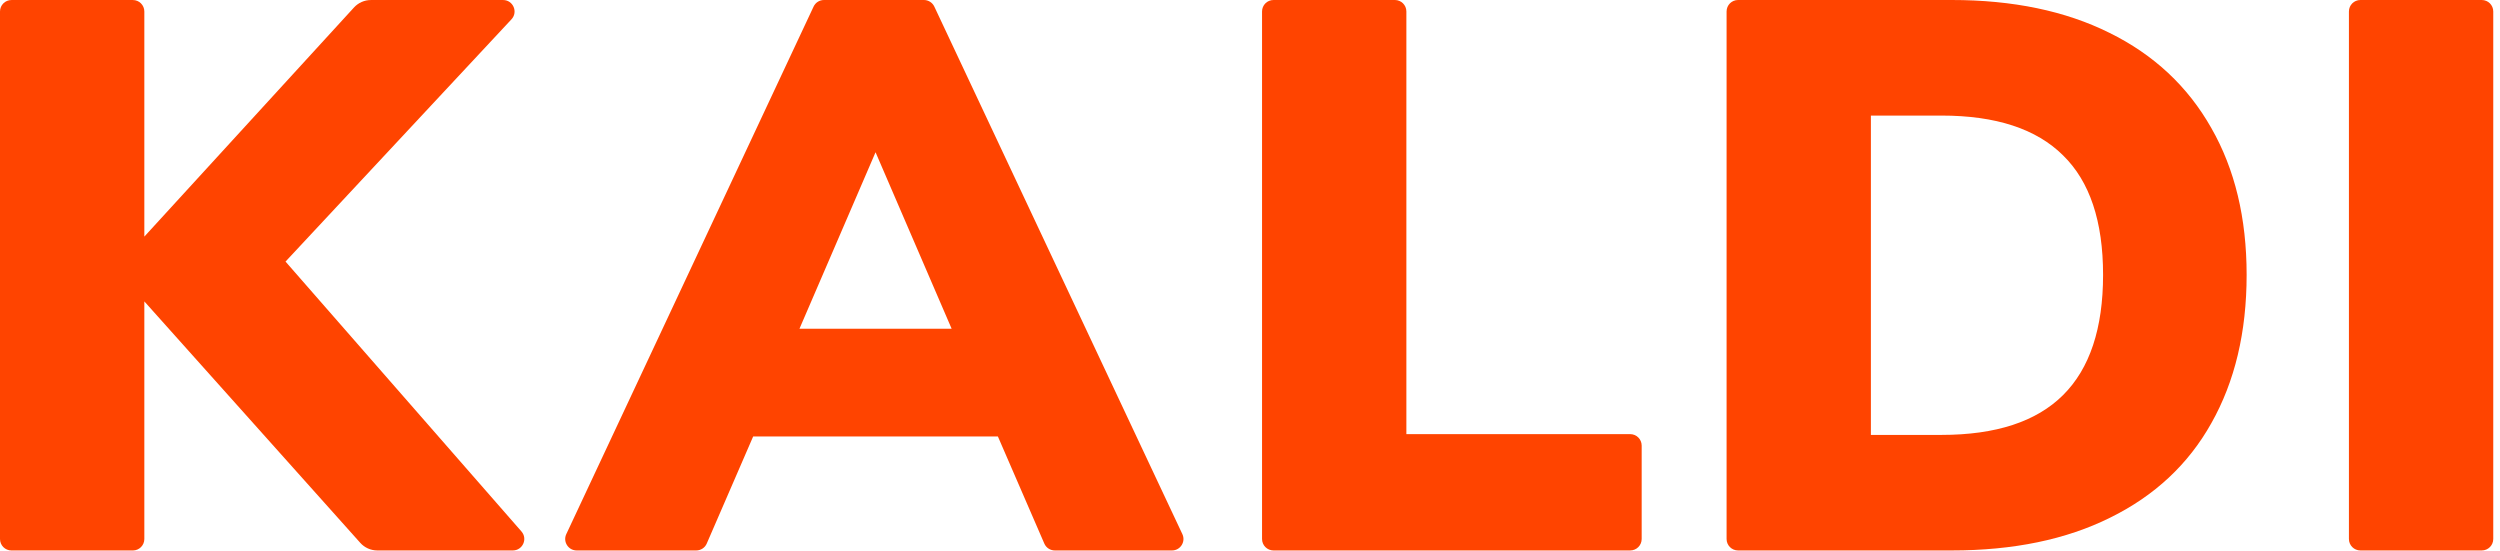
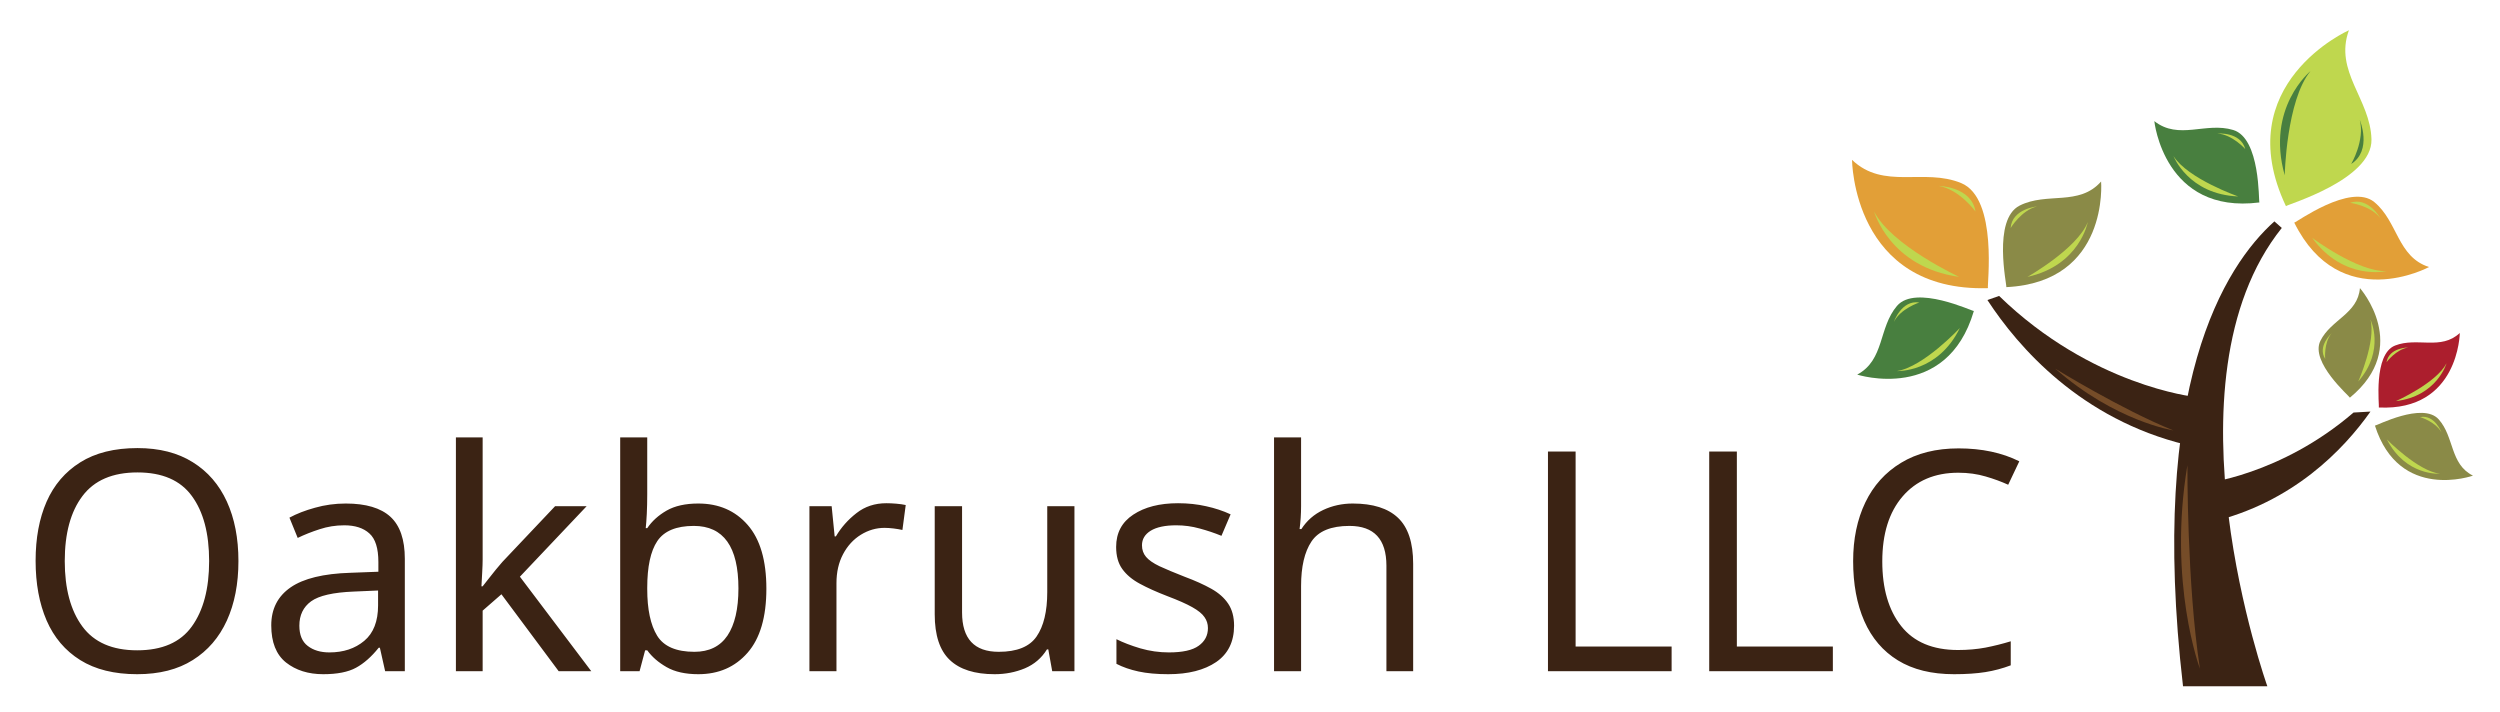
- <svg xmlns="http://www.w3.org/2000/svg" xmlns:xlink="http://www.w3.org/1999/xlink" viewBox="0 0 109 24">
-   <g transform="translate(-1470)">
-     <g style="mix-blend-mode:normal" transform="translate(1470)" fill="#f40">
-       <use xlink:href="#b" style="mix-blend-mode:normal" />
-       <use xlink:href="#c" style="mix-blend-mode:normal" />
-       <use xlink:href="#d" style="mix-blend-mode:normal" />
-       <use xlink:href="#e" style="mix-blend-mode:normal" />
-       <use xlink:href="#f" style="mix-blend-mode:normal" />
+ <svg xmlns="http://www.w3.org/2000/svg" version="1.1" data-browser="Chrome[56.0]" preserveAspectRatio="xMidYMid meet" viewBox="0 0 260 74">
+   <g id="logo__item--business" class="logo__item">
+     <g class="logo__item__inner" transform="translate(1.75 69.80403) scale(1 1) rotate(0 0 0)">
+       <text dy="" dominant-baseline="auto" alignment-baseline="auto" font-family="'RobotoSlab-Regular'" font-size="32px" fill="#3B2314" letter-spacing="0" font-weight="normal" font-style="normal">Oakbrush LLC</text>
    </g>
  </g>
-   <defs>
-     <path id="b" d="M22.735 23.171c.283.323.053.829-.376.829h-5.907c-.285 0-.556-.121-.745-.333l-9.414-10.526v10.36c0 .276-.224.5-.5.5h-5.293c-.276 0-.5-.224-.5-.5v-23c0-.276.224-.5.5-.5h5.293c.276 0 .5.224.5.5v9.815l9.141-9.99c.19-.207.457-.325.738-.325h5.762c.437 0 .664.521.366.841l-9.851 10.563 10.287 11.767z" />
-     <path id="c" d="M45.991 24c-.199 0-.38-.118-.459-.301l-2.024-4.669h-10.67l-2.024 4.669c-.079.183-.259.301-.459.301h-5.212c-.366 0-.608-.381-.453-.712l10.782-23c.082-.176.259-.288.453-.288h4.358c.194 0 .37.112.453.287l10.815 23c.156.332-.086.713-.452.713h-5.108zm-11.135-9.668h6.635l-3.317-7.694-3.317 7.694z" />
-     <path id="d" d="M55.525 24c-.276 0-.5-.224-.5-.5v-23c0-.276.224-.5.5-.5h5.293c.276 0 .5.224.5.5v18.428h9.759c.276 0 .5.224.5.5v4.072c0 .276-.224.5-.5.5h-15.552z" />
-     <path id="e" d="M75.279.5c0-.276.224-.5.5-.5h9.315c2.667 0 4.959.477 6.874 1.43 1.938.953 3.42 2.338 4.446 4.153 1.026 1.793 1.539 3.926 1.539 6.4 0 2.496-.513 4.652-1.539 6.468-1.003 1.793-2.474 3.166-4.412 4.119-1.915.953-4.218 1.43-6.908 1.43h-9.315c-.276 0-.5-.224-.5-.5v-23zm9.37 18.462c2.371 0 4.138-.579 5.301-1.736 1.163-1.157 1.744-2.905 1.744-5.242 0-2.338-.581-4.074-1.744-5.209-1.163-1.157-2.93-1.736-5.301-1.736h-3.078v13.923h3.078z" />
-     <path id="f" d="M102.913 24c-.276 0-.5-.224-.5-.5v-23c0-.276.224-.5.5-.5h5.293c.276 0 .5.224.5.5v23c0 .276-.224.5-.5.5h-5.293z" />
-   </defs>
+   <g id="logo__item--logo_0" class="logo__item">
+     <g class="logo__item__inner" transform="translate(186.5479 -3) scale(0.7945726 0.7945726) rotate(0 0 0)">
+       <g>
+         <path fill="#3B2314" d="M63.882,33.609l-0.97-0.857c-6.519,5.849-16.52,21.456-11.959,60.846H61.99   C61.99,93.599,47.771,53.772,63.882,33.609z" />
+         <path fill="#3B2314" d="M26.881,42.51l-1.531,0.535c4.049,6.201,12.233,15.599,26.017,18.945l1.083-6.274   C52.45,55.716,38.974,54.269,26.881,42.51z" />
+         <path fill="#3B2314" d="M73.271,57.772c-9.575,8.241-19.629,9.289-19.629,9.289l0.896,5.069c10.797-2.561,17.433-9.5,20.95-14.484   L73.271,57.772z" />
+         <path fill="#754C28" d="M49.675,60.108c0,0-7.601-1.188-15.437-8.075C34.239,52.033,42.91,57.377,49.675,60.108z" />
+         <path fill="#754C28" d="M53.168,91.304c0,0-4.223-11.263-1.64-26.644C51.528,64.66,51.454,80.162,53.168,91.304z" />
+         <g>
+           <path fill="#E29F37" d="M7.631,24.699c0,0,0.083,17.302,17.79,16.793c-0.152-0.2,1.378-11.745-3.505-13.754    C17.036,25.73,11.784,28.673,7.631,24.699z" />
+           <path fill="#BFD74E" d="M10.518,31.457c0,0,2.027,7.292,11.132,8.557C21.65,40.014,12.745,35.879,10.518,31.457z" />
+           <path fill="#BFD74E" d="M18.967,28.108c0,0,4.301,0.07,4.822,3.349C23.79,31.457,21.698,28.556,18.967,28.108z" />
+         </g>
+         <g>
+           <path fill="#487F3F" d="M8.309,52.808c0,0,11.715,3.756,15.268-8.328c-0.17,0.062-7.64-3.517-10.066-0.661    C11.079,46.676,11.909,50.876,8.309,52.808z" />
+           <path fill="#BFD74E" d="M13.51,52.342c0,0,5.374,0.24,8.235-5.64C21.746,46.702,16.993,51.807,13.51,52.342z" />
+           <path fill="#BFD74E" d="M13.11,45.893c0,0,0.991-2.891,3.327-2.522C16.437,43.371,14.014,44.146,13.11,45.893z" />
+         </g>
+         <g>
+           <path fill="#AC1E2D" d="M87.18,47.359c0,0-0.121,10.25-10.597,9.753c0.092-0.113-0.766-6.971,2.127-8.11    C81.605,47.867,84.706,49.672,87.18,47.359z" />
+           <path fill="#BFD74E" d="M85.44,51.328c0,0-1.227,4.301-6.622,4.949C78.818,56.277,84.105,53.925,85.44,51.328z" />
+           <path fill="#BFD74E" d="M80.454,49.254c0,0-2.54-0.004-2.866,1.931C77.588,51.186,78.836,49.494,80.454,49.254z" />
+         </g>
+         <g>
+           <path fill="#8A8A47" d="M74.109,41.484c0,0,6.787,7.68-1.313,14.34c-0.013-0.146-5.248-4.652-3.861-7.439    C70.317,45.598,73.826,44.858,74.109,41.484z" />
+           <path fill="#BFD74E" d="M75.482,45.593c0,0,1.975,4.009-1.59,8.115C73.893,53.708,76.236,48.415,75.482,45.593z" />
+           <path fill="#BFD74E" d="M70.396,47.402c0,0-1.893,1.701-0.832,3.353C69.564,50.755,69.352,48.663,70.396,47.402z" />
+         </g>
+         <g>
+           <path fill="#8A8A47" d="M40.23,27.534c0,0,1.105,13.171-12.405,13.824c0.104-0.162-1.844-8.858,1.739-10.671    C33.143,28.874,37.343,30.804,40.23,27.534z" />
+           <path fill="#BFD74E" d="M38.491,32.844c0,0-1.052,5.67-7.896,7.17C30.595,40.014,37.087,36.344,38.491,32.844z" />
+           <path fill="#BFD74E" d="M31.834,30.796c0,0-3.27,0.304-3.444,2.831C28.39,33.626,29.786,31.3,31.834,30.796z" />
+         </g>
+         <g>
+           <path fill="#BFD74E" d="M72.67,7.731c0,0-15.82,7.019-8.245,23.029c0.118-0.217,11.315-3.452,11.194-8.727    C75.5,16.759,70.692,13.128,72.67,7.731z" />
+           <path fill="#487F3F" d="M67.639,13.085c0,0-5.87,4.783-3.374,13.632C64.265,26.717,64.481,16.902,67.639,13.085z" />
+           <path fill="#487F3F" d="M74.092,19.481c0,0,1.665,3.965-1.126,5.757C72.966,25.238,74.778,22.164,74.092,19.481z" />
+         </g>
+         <g>
+           <path fill="#487F3F" d="M47.197,19.629c0,0,1.261,12.237,13.754,10.645c-0.122-0.13,0.156-8.409-3.436-9.487    C53.924,19.703,50.411,22.155,47.197,19.629z" />
+           <path fill="#BFD74E" d="M49.706,24.208c0,0,1.943,5.018,8.471,5.279C58.177,29.487,51.589,27.182,49.706,24.208z" />
+           <path fill="#BFD74E" d="M55.454,21.251c0,0,3.044-0.248,3.645,2.035C59.099,23.286,57.42,21.381,55.454,21.251z" />
+         </g>
+         <g>
+           <path fill="#E29F37" d="M83.153,38.727c0,0-11.622,6.301-17.641-5.814c0.191,0.031,7.375-5.244,10.475-2.691    C79.083,32.77,78.996,37.392,83.153,38.727z" />
+           <path fill="#BFD74E" d="M77.593,39.262c0,0-5.614,1.313-9.736-4.357C67.856,34.905,73.826,39.384,77.593,39.262z" />
+           <path fill="#BFD74E" d="M76.796,32.344c0,0-1.592-2.87-3.975-2.018C72.821,30.326,75.513,30.665,76.796,32.344z" />
+         </g>
+         <g>
+           <path fill="#8A8A47" d="M88.902,66.031c0,0-9.649,3.447-12.828-6.545c0.139,0.043,6.271-3.145,8.345-0.822    C86.484,60.982,85.875,64.513,88.902,66.031z" />
+           <path fill="#BFD74E" d="M84.576,65.778c0,0-4.458,0.344-6.94-4.486C77.636,61.292,81.676,65.431,84.576,65.778z" />
+           <path fill="#BFD74E" d="M84.789,60.387c0,0-0.884-2.393-2.809-2.018C81.98,58.369,84.001,58.947,84.789,60.387z" />
+         </g>
+       </g>
+     </g>
+   </g>
</svg>
